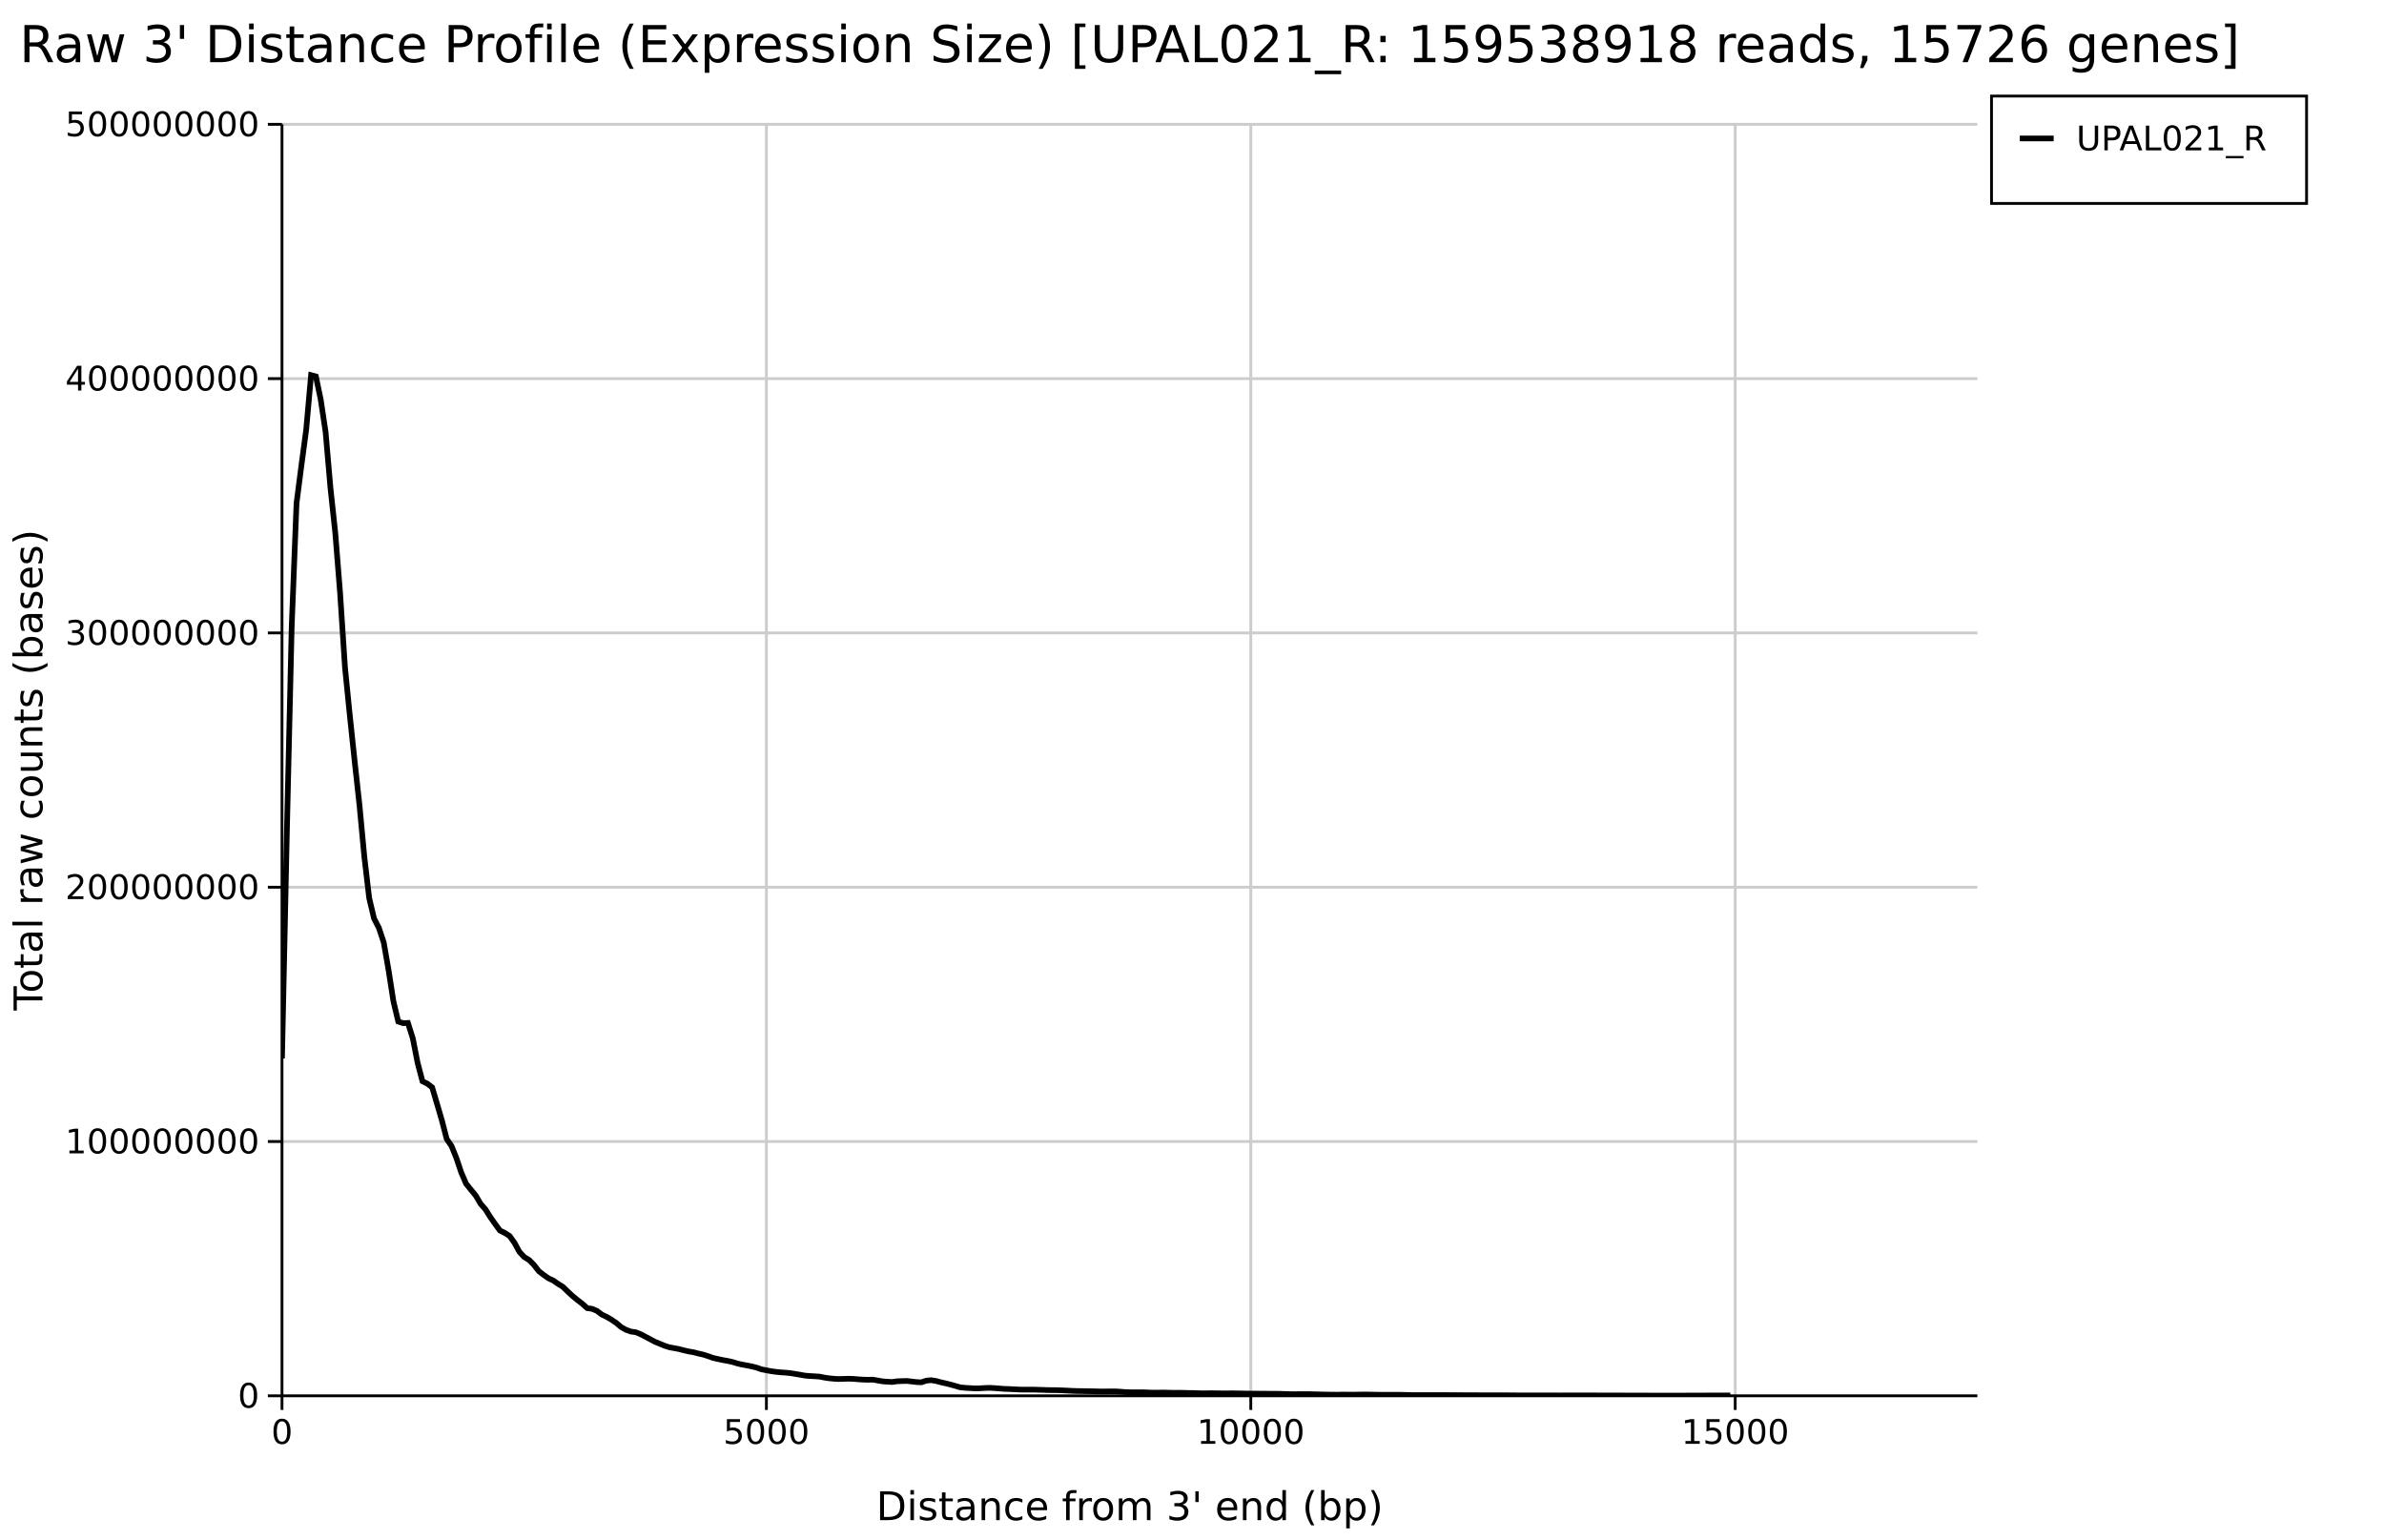
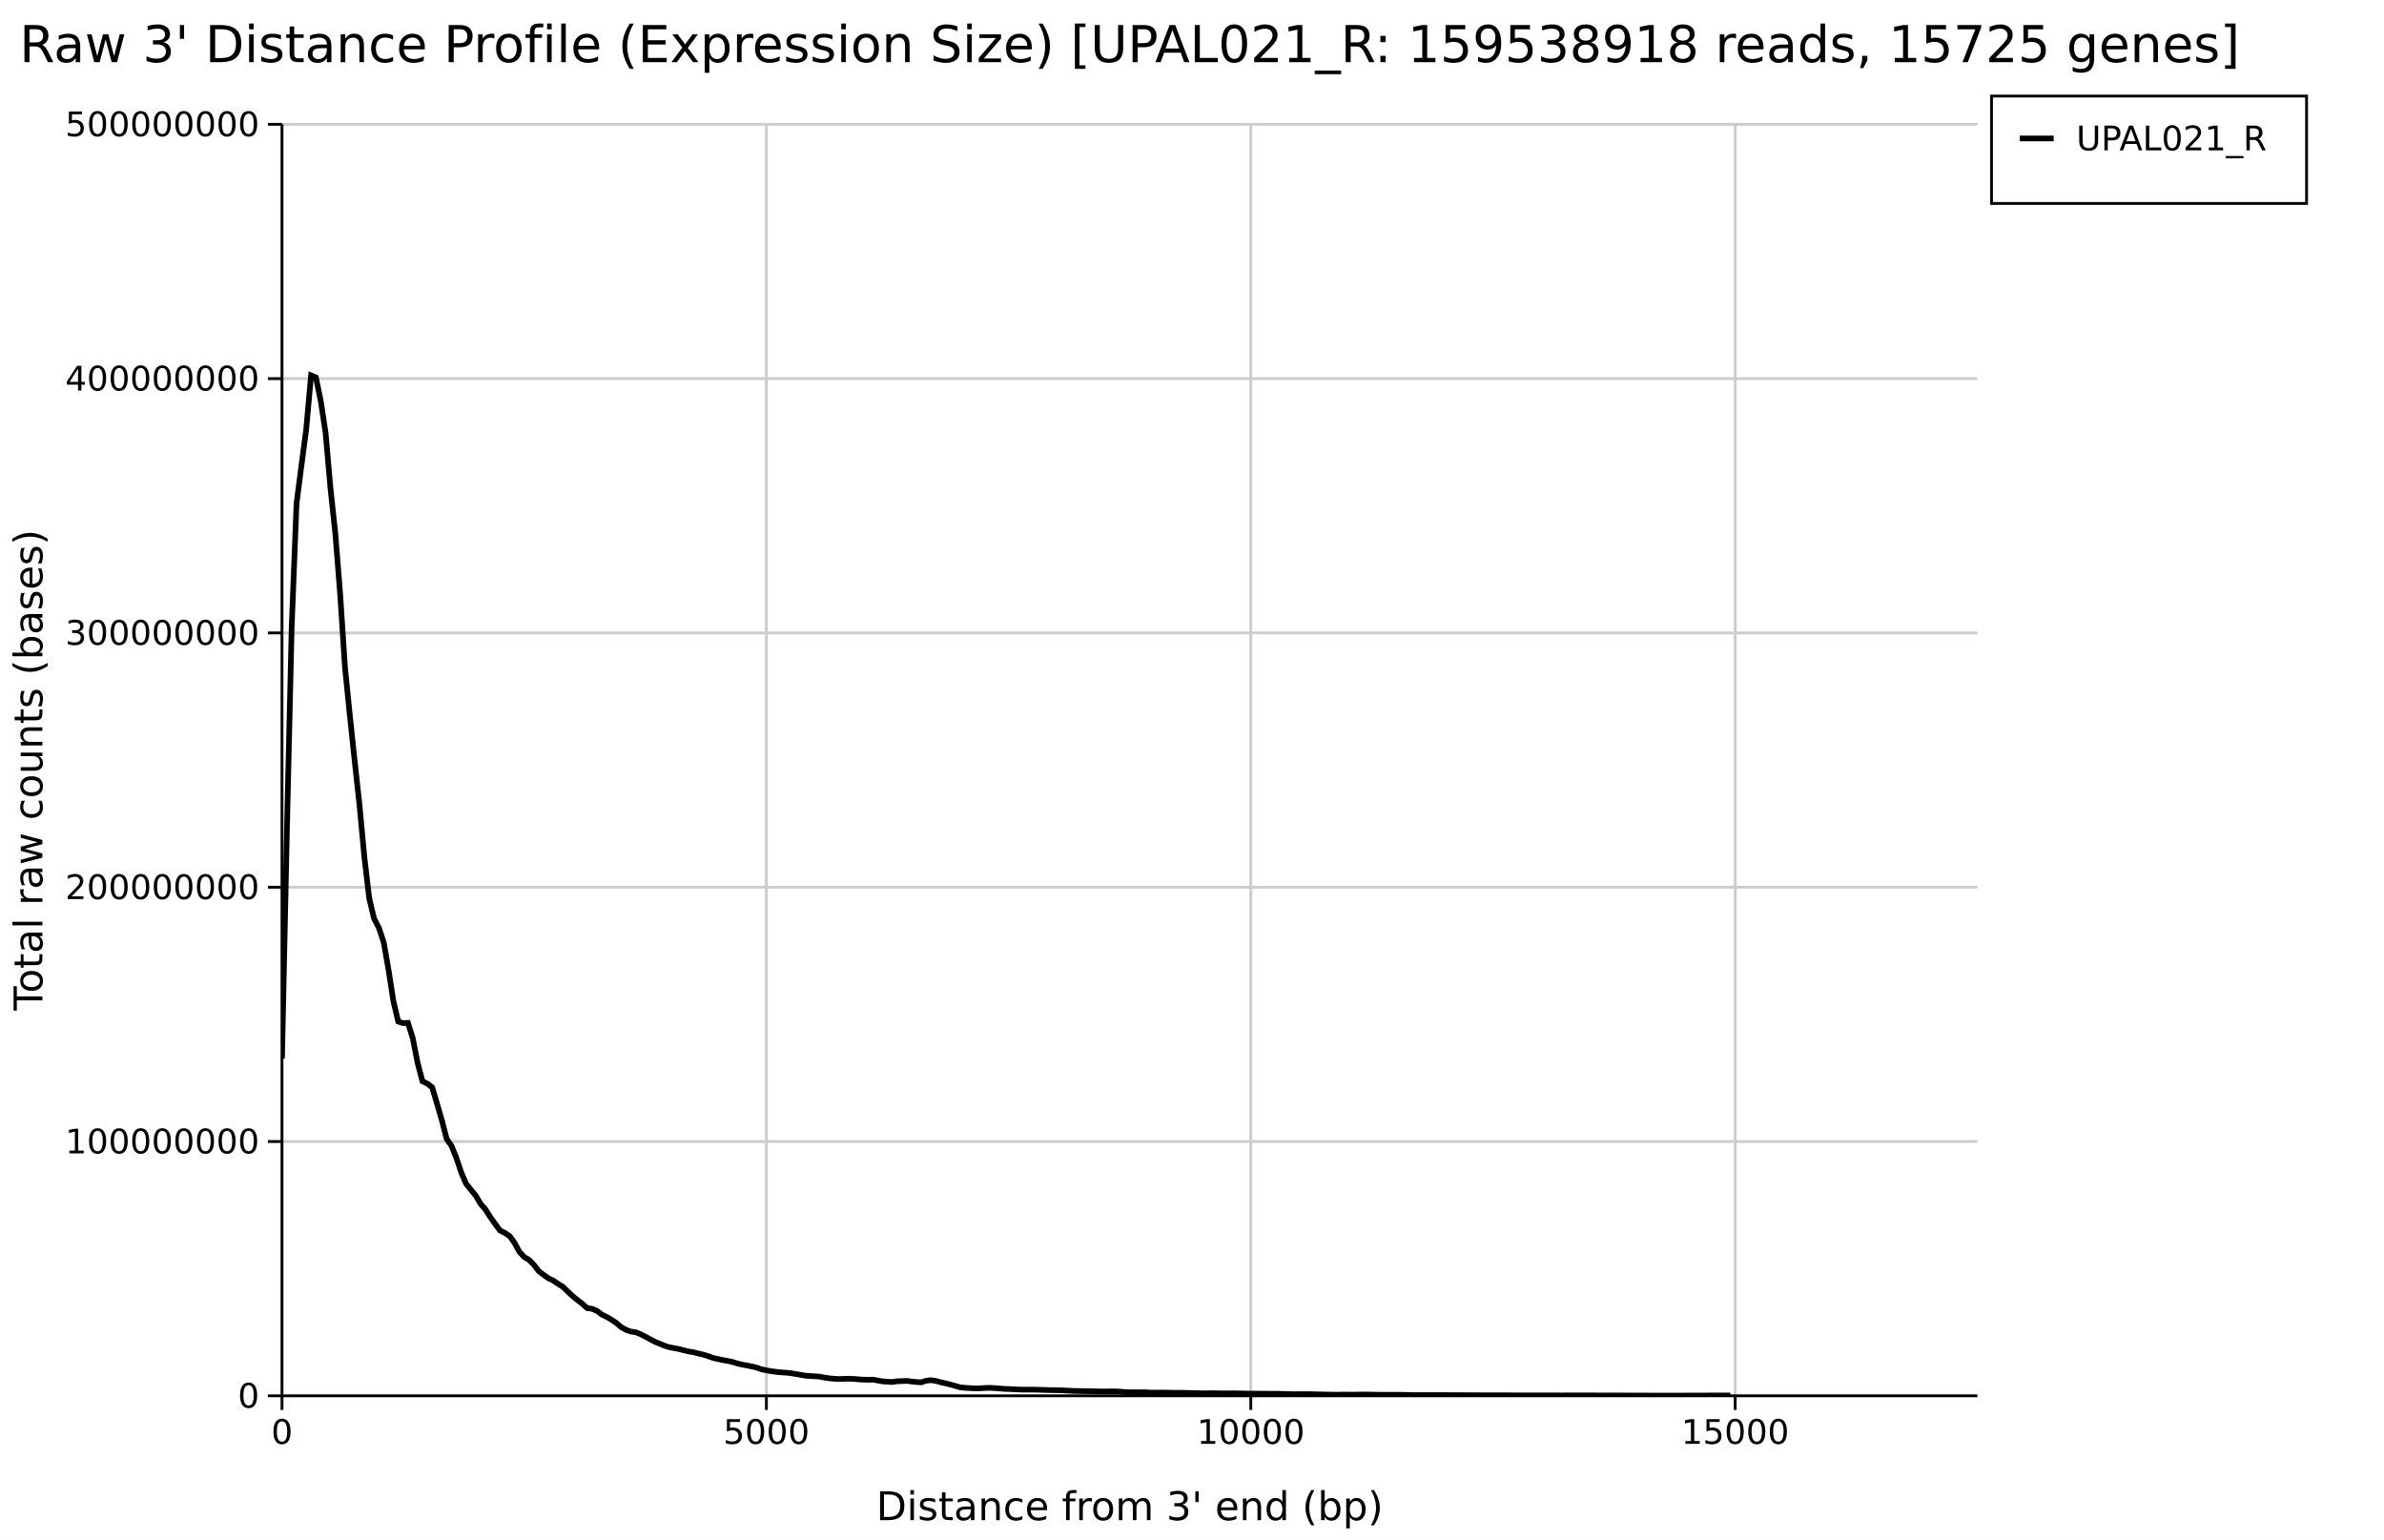
<svg xmlns="http://www.w3.org/2000/svg" width="843.7" height="545" font-family="DejaVu Sans, Liberation Sans, Arial, sans-serif" fill="black">
  <rect width="100%" height="100%" fill="white" />
  <defs>
-     <clipPath id="kuva-clip-3">
+     <clipPath id="kuva-clip-4">
      <rect x="99.8" y="44" width="600" height="450" />
    </clipPath>
  </defs>
  <line x1="271.23" y1="44" x2="271.23" y2="494" stroke="#cccccc" stroke-width="1" />
  <line x1="442.66" y1="44" x2="442.66" y2="494" stroke="#cccccc" stroke-width="1" />
  <line x1="614.09" y1="44" x2="614.09" y2="494" stroke="#cccccc" stroke-width="1" />
  <line x1="99.8" y1="404" x2="699.8" y2="404" stroke="#cccccc" stroke-width="1" />
  <line x1="99.8" y1="314" x2="699.8" y2="314" stroke="#cccccc" stroke-width="1" />
  <line x1="99.8" y1="224" x2="699.8" y2="224" stroke="#cccccc" stroke-width="1" />
  <line x1="99.8" y1="134" x2="699.8" y2="134" stroke="#cccccc" stroke-width="1" />
  <line x1="99.8" y1="44" x2="699.8" y2="44" stroke="#cccccc" stroke-width="1" />
  <line x1="99.8" y1="494" x2="699.8" y2="494" stroke="#000000" stroke-width="1" />
  <line x1="99.8" y1="44" x2="99.8" y2="494" stroke="#000000" stroke-width="1" />
  <line x1="99.8" y1="494" x2="99.8" y2="499" stroke="#000000" stroke-width="1" />
  <text x="99.8" y="511" font-size="12" text-anchor="middle">0</text>
  <line x1="271.23" y1="494" x2="271.23" y2="499" stroke="#000000" stroke-width="1" />
  <text x="271.23" y="511" font-size="12" text-anchor="middle">5000</text>
  <line x1="442.66" y1="494" x2="442.66" y2="499" stroke="#000000" stroke-width="1" />
  <text x="442.66" y="511" font-size="12" text-anchor="middle">10000</text>
  <line x1="614.09" y1="494" x2="614.09" y2="499" stroke="#000000" stroke-width="1" />
  <text x="614.09" y="511" font-size="12" text-anchor="middle">15000</text>
  <line x1="94.8" y1="494" x2="99.8" y2="494" stroke="#000000" stroke-width="1" />
  <text x="91.8" y="498.2" font-size="12" text-anchor="end">0</text>
  <line x1="94.8" y1="404" x2="99.8" y2="404" stroke="#000000" stroke-width="1" />
  <text x="91.8" y="408.2" font-size="12" text-anchor="end">100000000</text>
  <line x1="94.8" y1="314" x2="99.8" y2="314" stroke="#000000" stroke-width="1" />
  <text x="91.8" y="318.2" font-size="12" text-anchor="end">200000000</text>
  <line x1="94.8" y1="224" x2="99.8" y2="224" stroke="#000000" stroke-width="1" />
  <text x="91.8" y="228.2" font-size="12" text-anchor="end">300000000</text>
  <line x1="94.8" y1="134" x2="99.8" y2="134" stroke="#000000" stroke-width="1" />
  <text x="91.8" y="138.2" font-size="12" text-anchor="end">400000000</text>
  <line x1="94.8" y1="44" x2="99.8" y2="44" stroke="#000000" stroke-width="1" />
  <text x="91.8" y="48.2" font-size="12" text-anchor="end">500000000</text>
  <text x="399.8" y="538" font-size="14" text-anchor="middle">Distance from 3' end (bp)</text>
  <text x="15" y="272.5" font-size="14" text-anchor="middle" transform="rotate(-90,15,272.5)">Total raw counts (bases)</text>
-   <text x="399.8" y="22" font-size="18" text-anchor="middle">Raw 3' Distance Profile (Expression Size) [UPAL021_R: 159538918 reads, 15726 genes]</text>
-   <g clip-path="url(#kuva-clip-3)">
-     <path d="M 99.8 374.59 L 101.51 295.05 L 103.23 221.82 L 104.94 178.14 L 106.66 164.81 L 108.37 152.0 L 110.09 132.78 L 111.8 133.24 L 113.51 141.46 L 115.23 152.9 L 116.94 172.57 L 118.66 188.63 L 120.37 210.01 L 122.09 236.21 L 123.8 253.19 L 125.51 269.36 L 127.23 285.03 L 128.94 303.25 L 130.66 317.86 L 132.37 325.05 L 134.09 328.4 L 135.8 333.54 L 137.51 343.31 L 139.23 354.37 L 140.94 361.55 L 142.66 362.11 L 144.37 362.03 L 146.09 367.48 L 147.8 376.18 L 149.51 382.68 L 151.23 383.52 L 152.94 384.84 L 154.66 390.64 L 156.37 396.49 L 158.09 403.11 L 159.8 405.6 L 161.51 409.84 L 163.23 414.95 L 164.94 418.92 L 166.66 421.06 L 168.37 423.14 L 170.09 426.05 L 171.8 428.01 L 173.51 430.73 L 175.23 433.18 L 176.94 435.52 L 178.66 436.36 L 180.37 437.46 L 182.09 439.87 L 183.8 443.02 L 185.51 444.88 L 187.23 445.92 L 188.94 447.64 L 190.66 449.86 L 192.37 451.19 L 194.09 452.4 L 195.8 453.2 L 197.51 454.39 L 199.23 455.45 L 200.94 457.11 L 202.66 458.7 L 204.37 460.11 L 206.09 461.43 L 207.8 462.97 L 209.51 463.21 L 211.23 463.92 L 212.94 465.22 L 214.66 466.05 L 216.37 467.04 L 218.09 468.21 L 219.8 469.65 L 221.51 470.63 L 223.23 471.25 L 224.94 471.49 L 226.66 472.17 L 228.37 473.06 L 230.09 473.97 L 231.8 474.89 L 233.51 475.58 L 235.23 476.29 L 236.94 476.84 L 238.66 477.14 L 240.37 477.47 L 242.09 477.92 L 243.8 478.31 L 245.51 478.6 L 247.23 479.05 L 248.94 479.43 L 250.66 479.98 L 252.37 480.6 L 254.09 480.98 L 255.8 481.35 L 257.51 481.65 L 259.23 482.03 L 260.94 482.55 L 262.66 482.95 L 264.37 483.25 L 266.09 483.6 L 267.8 484.03 L 269.51 484.63 L 271.23 484.97 L 272.94 485.29 L 274.66 485.52 L 276.37 485.7 L 278.09 485.81 L 279.8 485.97 L 281.51 486.27 L 283.23 486.55 L 284.94 486.86 L 286.66 487.0 L 288.37 487.09 L 290.09 487.21 L 291.8 487.56 L 293.51 487.81 L 295.23 487.97 L 296.94 488.06 L 298.66 488.0 L 300.37 487.95 L 302.09 488.01 L 303.8 488.17 L 305.51 488.27 L 307.23 488.32 L 308.94 488.28 L 310.66 488.59 L 312.37 488.89 L 314.09 489.01 L 315.8 489.11 L 317.51 488.85 L 319.23 488.79 L 320.94 488.74 L 322.66 488.94 L 324.37 489.14 L 326.09 489.22 L 327.8 488.64 L 329.51 488.47 L 331.23 488.74 L 332.94 489.21 L 334.66 489.59 L 336.37 490.02 L 338.09 490.49 L 339.8 491.0 L 341.51 491.17 L 343.23 491.27 L 344.94 491.37 L 346.66 491.35 L 348.37 491.24 L 350.09 491.17 L 351.8 491.26 L 353.51 491.39 L 355.23 491.54 L 356.94 491.59 L 358.66 491.67 L 360.37 491.77 L 362.09 491.81 L 363.8 491.8 L 365.51 491.8 L 367.23 491.85 L 368.94 491.9 L 370.66 491.96 L 372.37 491.99 L 374.09 492.0 L 375.8 492.07 L 377.51 492.14 L 379.23 492.24 L 380.94 492.3 L 382.66 492.32 L 384.37 492.36 L 386.09 492.37 L 387.8 492.42 L 389.51 492.46 L 391.23 492.46 L 392.94 492.43 L 394.66 492.43 L 396.37 492.53 L 398.09 492.67 L 399.8 492.74 L 401.51 492.75 L 403.23 492.76 L 404.94 492.75 L 406.66 492.84 L 408.37 492.88 L 410.09 492.86 L 411.8 492.85 L 413.51 492.89 L 415.23 492.93 L 416.94 492.92 L 418.66 492.94 L 420.37 492.99 L 422.09 493.0 L 423.8 493.06 L 425.51 493.12 L 427.23 493.1 L 428.94 493.07 L 430.66 493.11 L 432.37 493.13 L 434.09 493.14 L 435.8 493.12 L 437.51 493.13 L 439.23 493.16 L 440.94 493.2 L 442.66 493.22 L 444.37 493.23 L 446.09 493.25 L 447.8 493.25 L 449.51 493.27 L 451.23 493.27 L 452.94 493.29 L 454.66 493.35 L 456.37 493.4 L 458.09 493.43 L 459.8 493.41 L 461.51 493.4 L 463.23 493.4 L 464.94 493.45 L 466.66 493.49 L 468.37 493.53 L 470.09 493.57 L 471.8 493.59 L 473.51 493.61 L 475.23 493.56 L 476.94 493.58 L 478.66 493.59 L 480.37 493.57 L 482.09 493.55 L 483.8 493.55 L 485.51 493.57 L 487.23 493.61 L 488.94 493.63 L 490.66 493.62 L 492.37 493.64 L 494.09 493.62 L 495.8 493.64 L 497.51 493.68 L 499.23 493.73 L 500.94 493.75 L 502.66 493.75 L 504.37 493.75 L 506.09 493.75 L 507.8 493.74 L 509.51 493.74 L 511.23 493.74 L 512.94 493.76 L 514.66 493.77 L 516.37 493.77 L 518.09 493.78 L 519.8 493.78 L 521.51 493.79 L 523.23 493.8 L 524.94 493.8 L 526.66 493.81 L 528.37 493.81 L 530.09 493.81 L 531.8 493.81 L 533.51 493.82 L 535.23 493.83 L 536.94 493.85 L 538.66 493.85 L 540.37 493.85 L 542.09 493.86 L 543.8 493.86 L 545.51 493.86 L 547.23 493.86 L 548.94 493.86 L 550.66 493.86 L 552.37 493.87 L 554.09 493.86 L 555.8 493.85 L 557.51 493.85 L 559.23 493.86 L 560.94 493.86 L 562.66 493.86 L 564.37 493.86 L 566.09 493.88 L 567.8 493.89 L 569.51 493.88 L 571.23 493.88 L 572.94 493.88 L 574.66 493.89 L 576.37 493.91 L 578.09 493.91 L 579.8 493.91 L 581.51 493.91 L 583.23 493.91 L 584.94 493.92 L 586.66 493.93 L 588.37 493.93 L 590.09 493.93 L 591.8 493.93 L 593.51 493.93 L 595.23 493.93 L 596.94 493.91 L 598.66 493.9 L 600.37 493.9 L 602.09 493.89 L 603.8 493.89 L 605.51 493.88 L 607.23 493.88 L 608.94 493.88 L 610.66 493.88 L 612.37 493.88 " stroke="#000000" stroke-width="2" fill="none" />
+   <text x="399.8" y="22" font-size="18" text-anchor="middle">Raw 3' Distance Profile (Expression Size) [UPAL021_R: 159538918 reads, 15725 genes]</text>
+   <g clip-path="url(#kuva-clip-4)">
+     <path d="M 99.8 374.64 L 101.51 295.16 L 103.23 221.91 L 104.94 178.21 L 106.66 164.92 L 108.37 151.92 L 110.09 132.85 L 111.8 133.57 L 113.51 141.89 L 115.23 153.2 L 116.94 172.65 L 118.66 188.7 L 120.37 210.07 L 122.09 236.19 L 123.8 253.07 L 125.51 269.22 L 127.23 284.91 L 128.94 303.23 L 130.66 317.87 L 132.37 325.06 L 134.09 328.38 L 135.8 333.52 L 137.51 343.3 L 139.23 354.38 L 140.94 361.56 L 142.66 362.09 L 144.37 362.02 L 146.09 367.48 L 147.8 376.2 L 149.51 382.7 L 151.23 383.52 L 152.94 384.81 L 154.66 390.6 L 156.37 396.48 L 158.09 403.11 L 159.8 405.57 L 161.51 409.82 L 163.23 414.94 L 164.94 418.93 L 166.66 421.08 L 168.37 423.16 L 170.09 426.06 L 171.8 428.04 L 173.51 430.73 L 175.23 433.16 L 176.94 435.48 L 178.66 436.34 L 180.37 437.47 L 182.09 439.87 L 183.8 443.01 L 185.51 444.87 L 187.23 445.9 L 188.94 447.63 L 190.66 449.85 L 192.37 451.19 L 194.09 452.4 L 195.8 453.2 L 197.51 454.39 L 199.23 455.45 L 200.94 457.11 L 202.66 458.7 L 204.37 460.11 L 206.09 461.43 L 207.8 462.96 L 209.51 463.21 L 211.23 463.92 L 212.94 465.22 L 214.66 466.05 L 216.37 467.04 L 218.09 468.21 L 219.8 469.65 L 221.51 470.63 L 223.23 471.25 L 224.94 471.49 L 226.66 472.17 L 228.37 473.06 L 230.09 473.98 L 231.8 474.89 L 233.51 475.58 L 235.23 476.29 L 236.94 476.84 L 238.66 477.13 L 240.37 477.47 L 242.09 477.92 L 243.8 478.31 L 245.51 478.6 L 247.23 479.05 L 248.94 479.43 L 250.66 479.98 L 252.37 480.6 L 254.09 480.98 L 255.8 481.35 L 257.51 481.65 L 259.23 482.03 L 260.94 482.55 L 262.66 482.96 L 264.37 483.26 L 266.09 483.61 L 267.8 484.03 L 269.51 484.63 L 271.23 484.97 L 272.94 485.29 L 274.66 485.52 L 276.37 485.7 L 278.09 485.81 L 279.8 485.97 L 281.51 486.27 L 283.23 486.55 L 284.94 486.86 L 286.66 487.0 L 288.37 487.09 L 290.09 487.21 L 291.8 487.56 L 293.51 487.81 L 295.23 487.97 L 296.94 488.06 L 298.66 488.0 L 300.37 487.95 L 302.09 488.01 L 303.8 488.17 L 305.51 488.27 L 307.23 488.32 L 308.94 488.28 L 310.66 488.59 L 312.37 488.89 L 314.09 489.01 L 315.8 489.11 L 317.51 488.85 L 319.23 488.79 L 320.94 488.74 L 322.66 488.94 L 324.37 489.14 L 326.09 489.22 L 327.8 488.64 L 329.51 488.47 L 331.23 488.74 L 332.94 489.21 L 334.66 489.59 L 336.37 490.02 L 338.09 490.49 L 339.8 491.0 L 341.51 491.17 L 343.23 491.27 L 344.94 491.37 L 346.66 491.35 L 348.37 491.24 L 350.09 491.17 L 351.8 491.26 L 353.51 491.39 L 355.23 491.54 L 356.94 491.59 L 358.66 491.67 L 360.37 491.77 L 362.09 491.81 L 363.8 491.8 L 365.51 491.8 L 367.23 491.85 L 368.94 491.9 L 370.66 491.96 L 372.37 491.99 L 374.09 492.0 L 375.8 492.07 L 377.51 492.14 L 379.23 492.24 L 380.94 492.3 L 382.66 492.32 L 384.37 492.36 L 386.09 492.37 L 387.8 492.42 L 389.51 492.46 L 391.23 492.46 L 392.94 492.43 L 394.66 492.43 L 396.37 492.53 L 398.09 492.67 L 399.8 492.74 L 401.51 492.75 L 403.23 492.76 L 404.94 492.75 L 406.66 492.84 L 408.37 492.88 L 410.09 492.86 L 411.8 492.85 L 413.51 492.89 L 415.23 492.93 L 416.94 492.92 L 418.66 492.94 L 420.37 492.99 L 422.09 493.0 L 423.8 493.06 L 425.51 493.12 L 427.23 493.1 L 428.94 493.07 L 430.66 493.11 L 432.37 493.13 L 434.09 493.14 L 435.8 493.12 L 437.51 493.13 L 439.23 493.16 L 440.94 493.2 L 442.66 493.22 L 444.37 493.23 L 446.09 493.25 L 447.8 493.25 L 449.51 493.27 L 451.23 493.27 L 452.94 493.29 L 454.66 493.35 L 456.37 493.4 L 458.09 493.43 L 459.8 493.41 L 461.51 493.4 L 463.23 493.4 L 464.94 493.45 L 466.66 493.49 L 468.37 493.53 L 470.09 493.57 L 471.8 493.59 L 473.51 493.61 L 475.23 493.56 L 476.94 493.58 L 478.66 493.59 L 480.37 493.57 L 482.09 493.55 L 483.8 493.55 L 485.51 493.57 L 487.23 493.61 L 488.94 493.63 L 490.66 493.62 L 492.37 493.64 L 494.09 493.62 L 495.8 493.64 L 497.51 493.68 L 499.23 493.73 L 500.94 493.75 L 502.66 493.75 L 504.37 493.75 L 506.09 493.75 L 507.8 493.74 L 509.51 493.74 L 511.23 493.74 L 512.94 493.76 L 514.66 493.77 L 516.37 493.77 L 518.09 493.78 L 519.8 493.78 L 521.51 493.79 L 523.23 493.8 L 524.94 493.8 L 526.66 493.81 L 528.37 493.81 L 530.09 493.81 L 531.8 493.81 L 533.51 493.82 L 535.23 493.83 L 536.94 493.85 L 538.66 493.85 L 540.37 493.85 L 542.09 493.86 L 543.8 493.86 L 545.51 493.86 L 547.23 493.86 L 548.94 493.86 L 550.66 493.86 L 552.37 493.87 L 554.09 493.86 L 555.8 493.85 L 557.51 493.85 L 559.23 493.86 L 560.94 493.86 L 562.66 493.86 L 564.37 493.86 L 566.09 493.88 L 567.8 493.89 L 569.51 493.88 L 571.23 493.88 L 572.94 493.88 L 574.66 493.89 L 576.37 493.91 L 578.09 493.91 L 579.8 493.91 L 581.51 493.91 L 583.23 493.91 L 584.94 493.92 L 586.66 493.93 L 588.37 493.93 L 590.09 493.93 L 591.8 493.93 L 593.51 493.93 L 595.23 493.93 L 596.94 493.91 L 598.66 493.9 L 600.37 493.9 L 602.09 493.89 L 603.8 493.89 L 605.51 493.88 L 607.23 493.88 L 608.94 493.88 L 610.66 493.88 L 612.37 493.88 " stroke="#000000" stroke-width="2" fill="none" />
  </g>
  <rect x="704.8" y="34" width="111.5" height="38" fill="#ffffff" />
  <rect x="704.8" y="34" width="111.5" height="38" fill="none" stroke="#000000" stroke-width="1" />
  <text x="734.8" y="53.2" font-size="12" text-anchor="start">UPAL021_R</text>
  <line x1="714.8" y1="49" x2="726.8" y2="49" stroke="#000000" stroke-width="2" />
</svg>
